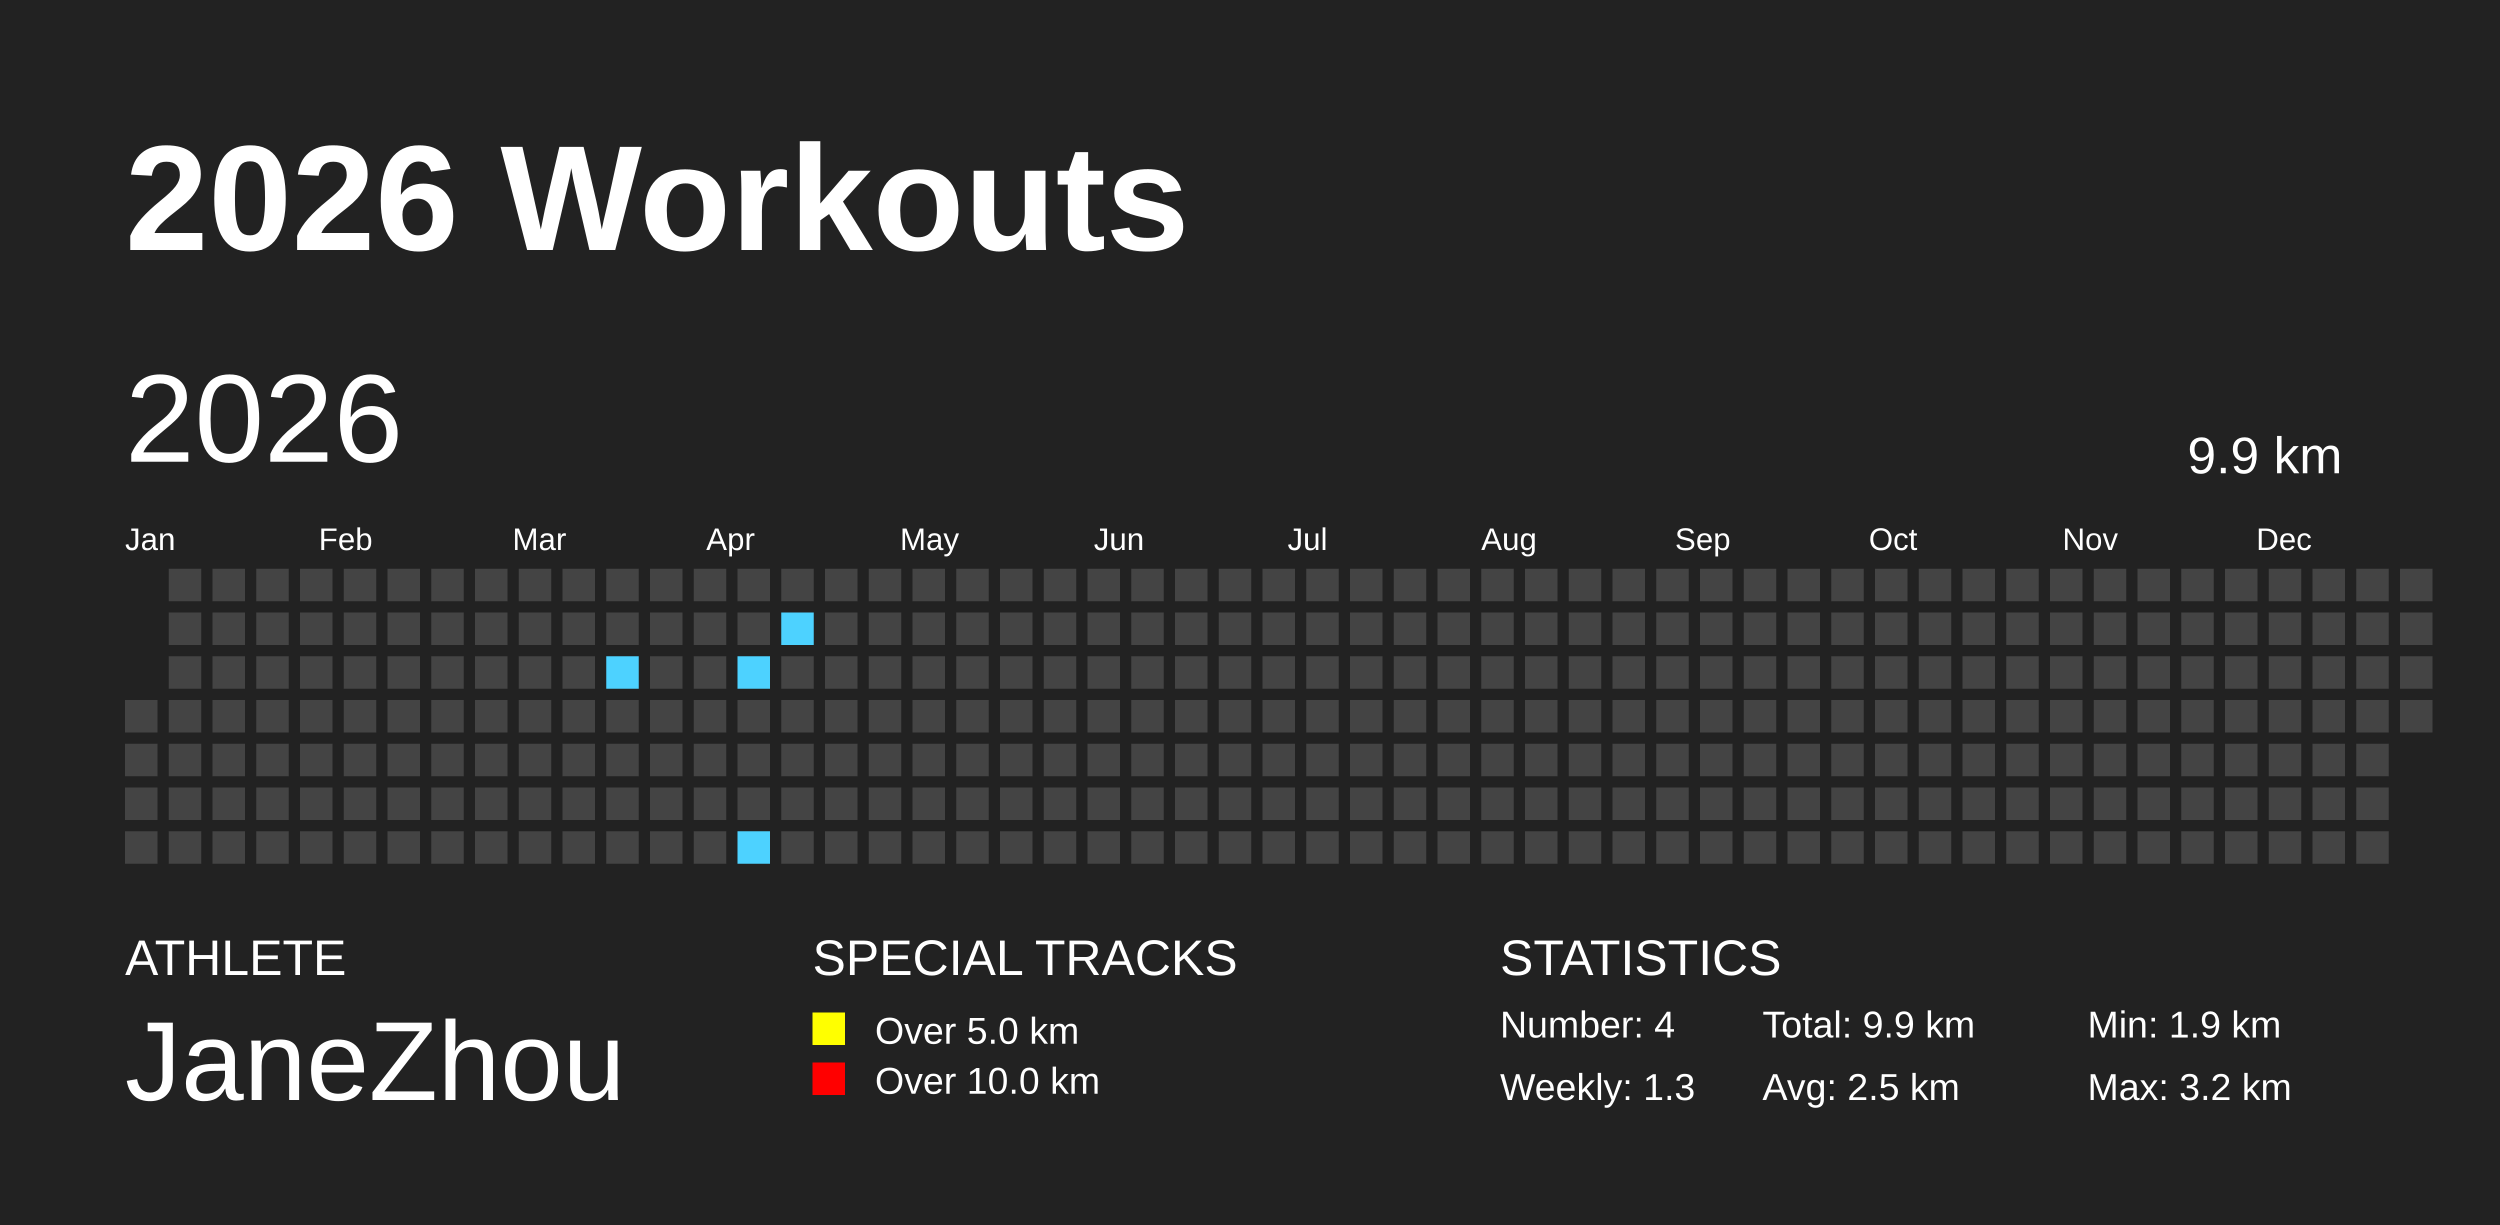
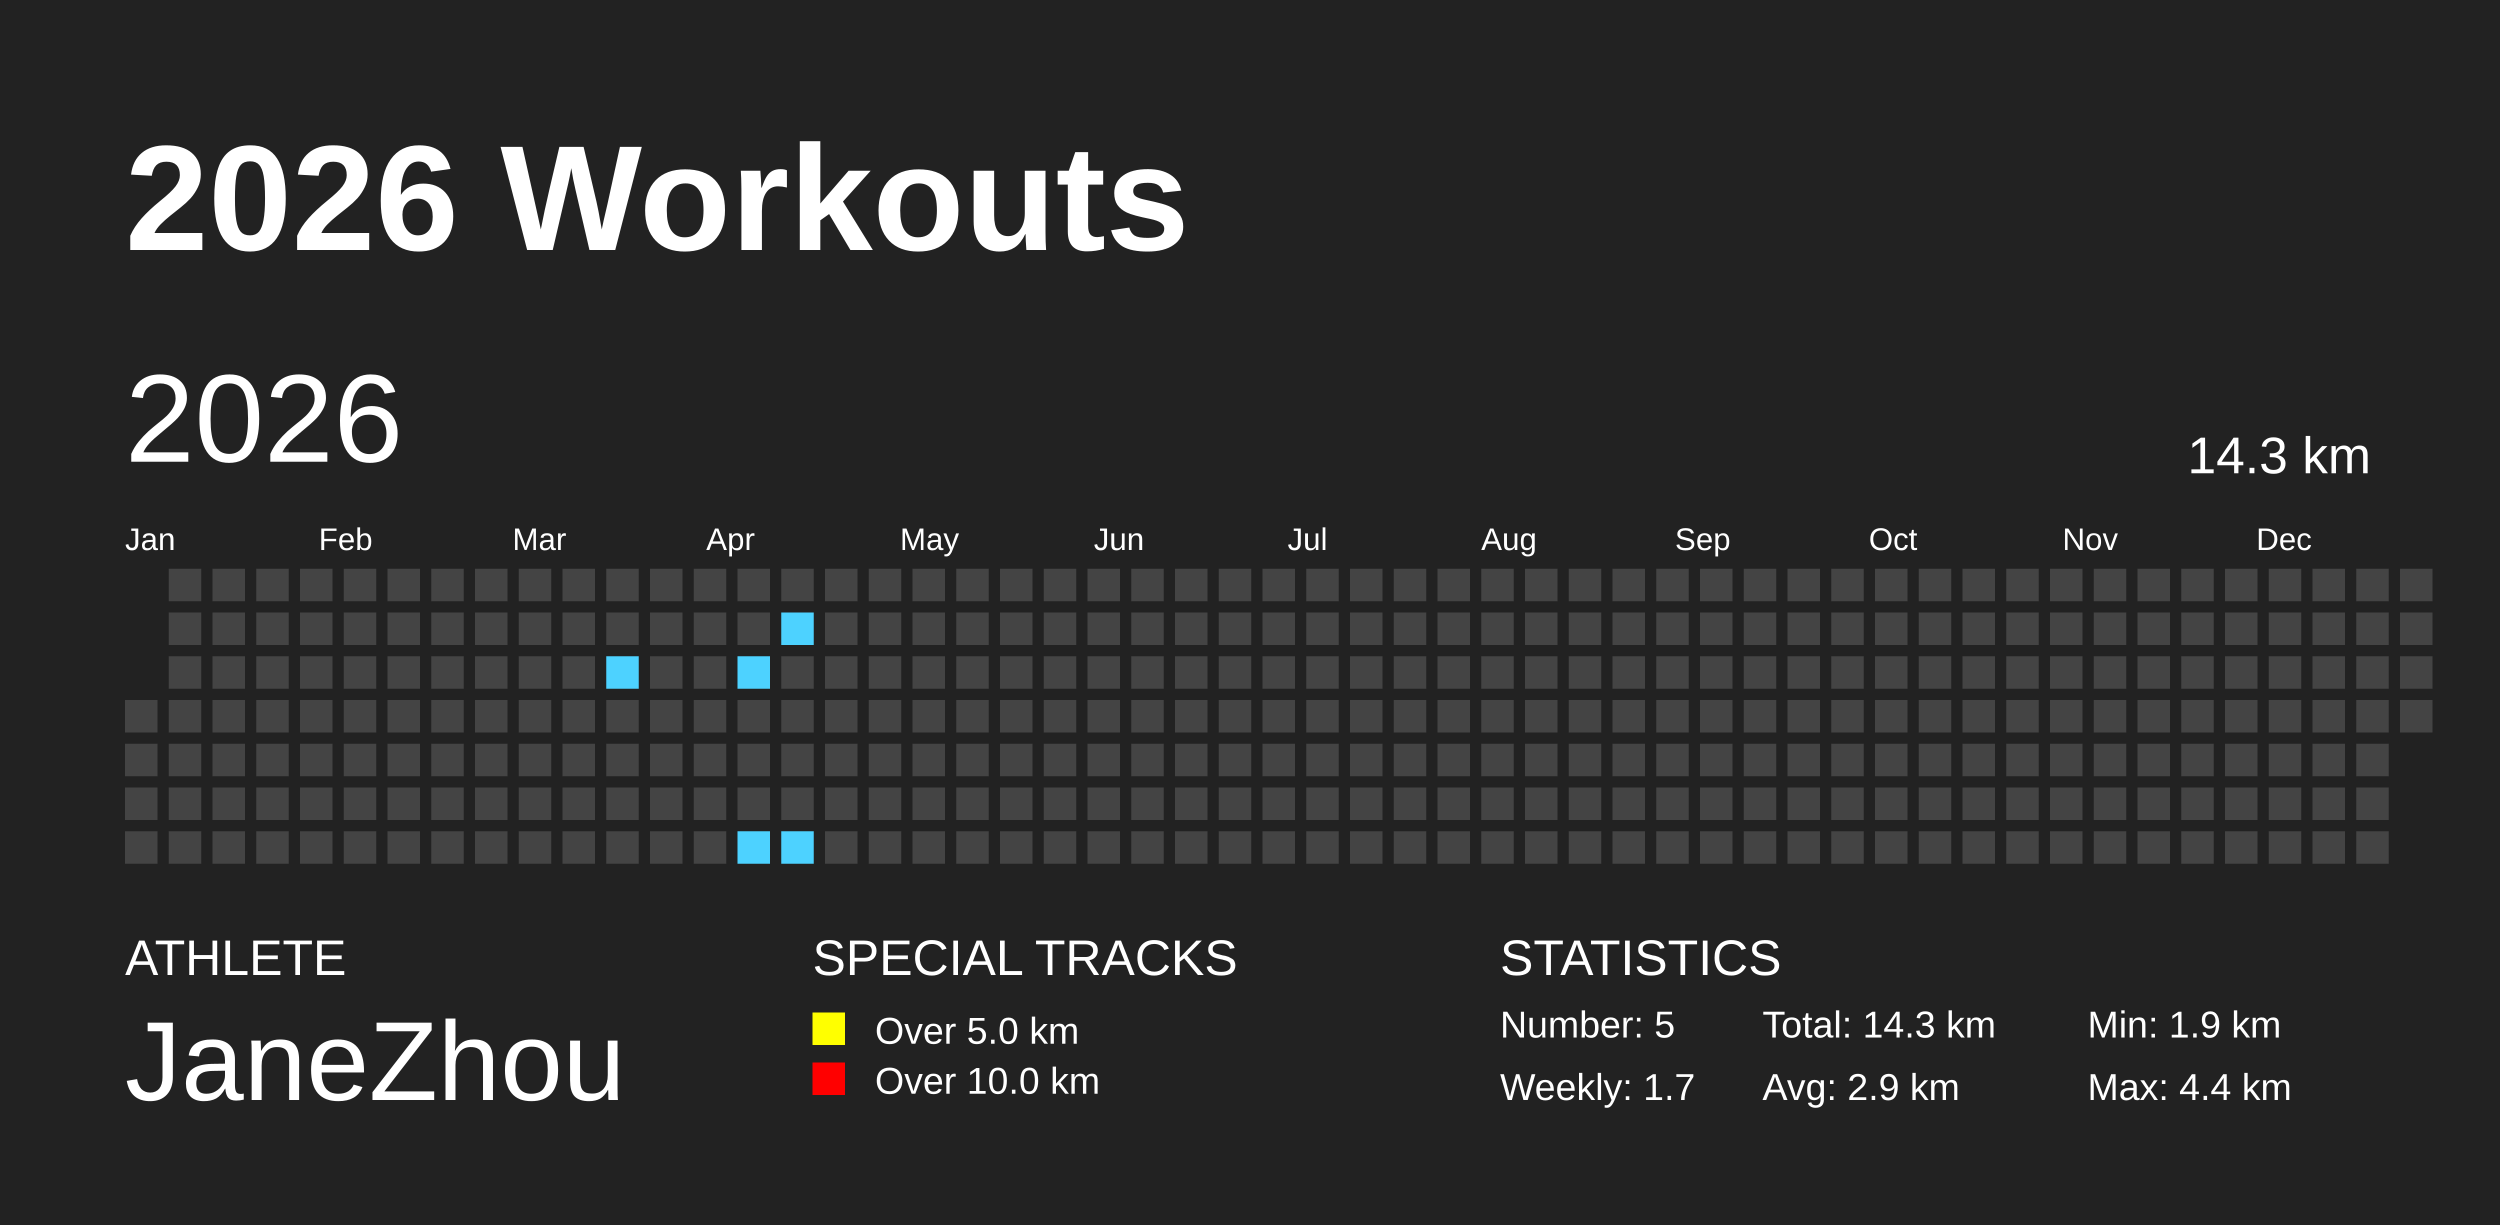
<svg xmlns="http://www.w3.org/2000/svg" baseProfile="full" height="98mm" version="1.1" viewBox="0,0,200,98" width="200mm">
  <defs />
  <rect fill="#222222" height="98" width="200" x="0" y="0" />
  <text fill="#FFFFFF" style="font-size:12px; font-family:Arial; font-weight:bold;" x="10" y="20">2026 Workouts</text>
  <text fill="#FFFFFF" style="font-size:4px; font-family:Arial" x="10" y="78">ATHLETE</text>
  <text fill="#FFFFFF" style="font-size:9px; font-family:Arial" x="10" y="88">JaneZhou</text>
  <text fill="#FFFFFF" style="font-size:4px; font-family:Arial" x="65" y="78">SPECIAL TRACKS</text>
  <rect fill="yellow" height="2.6" width="2.6" x="65" y="81" />
  <text fill="#FFFFFF" style="font-size:3px; font-family:Arial" x="70" y="83.5">Over 5.0 km</text>
  <rect fill="red" height="2.6" width="2.6" x="65" y="85" />
  <text fill="#FFFFFF" style="font-size:3px; font-family:Arial" x="70" y="87.5">Over 10.0 km</text>
  <text fill="#FFFFFF" style="font-size:4px; font-family:Arial" x="120" y="78">STATISTICS</text>
-   <text fill="#FFFFFF" style="font-size:3px; font-family:Arial" x="120" y="83">Number: 4</text>
-   <text fill="#FFFFFF" style="font-size:3px; font-family:Arial" x="120" y="88">Weekly: 1.3</text>
-   <text fill="#FFFFFF" style="font-size:3px; font-family:Arial" x="141" y="83">Total: 9.9 km</text>
-   <text fill="#FFFFFF" style="font-size:3px; font-family:Arial" x="141" y="88">Avg: 2.5 km</text>
+   <text fill="#FFFFFF" style="font-size:3px; font-family:Arial" x="120" y="83">Number: 5</text>
+   <text fill="#FFFFFF" style="font-size:3px; font-family:Arial" x="120" y="88">Weekly: 1.7</text>
+   <text fill="#FFFFFF" style="font-size:3px; font-family:Arial" x="141" y="83">Total: 14.3 km</text>
+   <text fill="#FFFFFF" style="font-size:3px; font-family:Arial" x="141" y="88">Avg: 2.9 km</text>
  <text fill="#FFFFFF" style="font-size:3px; font-family:Arial" x="167" y="83">Min: 1.9 km</text>
-   <text fill="#FFFFFF" style="font-size:3px; font-family:Arial" x="167" y="88">Max: 3.2 km</text>
+   <text fill="#FFFFFF" style="font-size:3px; font-family:Arial" x="167" y="88">Max: 4.4 km</text>
  <text dominant-baseline="hanging" fill="#FFFFFF" style="font-size:10.0px; font-family:Arial;" x="10" y="30">2026</text>
-   <text dominant-baseline="hanging" fill="#FFFFFF" style="font-size:4.125px; font-family:Arial;" x="175" y="35">9.9 km</text>
+   <text dominant-baseline="hanging" fill="#FFFFFF" style="font-size:4.125px; font-family:Arial;" x="175" y="35">14.3 km</text>
  <text fill="#FFFFFF" style="font-size:2.5px; font-family:Arial" x="10.0" y="44">Jan</text>
  <text fill="#FFFFFF" style="font-size:2.5px; font-family:Arial" x="25.5" y="44">Feb</text>
  <text fill="#FFFFFF" style="font-size:2.5px; font-family:Arial" x="41.0" y="44">Mar</text>
  <text fill="#FFFFFF" style="font-size:2.5px; font-family:Arial" x="56.5" y="44">Apr</text>
  <text fill="#FFFFFF" style="font-size:2.5px; font-family:Arial" x="72.0" y="44">May</text>
  <text fill="#FFFFFF" style="font-size:2.5px; font-family:Arial" x="87.5" y="44">Jun</text>
  <text fill="#FFFFFF" style="font-size:2.5px; font-family:Arial" x="103.0" y="44">Jul</text>
  <text fill="#FFFFFF" style="font-size:2.5px; font-family:Arial" x="118.5" y="44">Aug</text>
  <text fill="#FFFFFF" style="font-size:2.5px; font-family:Arial" x="134.0" y="44">Sep</text>
  <text fill="#FFFFFF" style="font-size:2.5px; font-family:Arial" x="149.5" y="44">Oct</text>
  <text fill="#FFFFFF" style="font-size:2.5px; font-family:Arial" x="165.0" y="44">Nov</text>
  <text fill="#FFFFFF" style="font-size:2.5px; font-family:Arial" x="180.5" y="44">Dec</text>
  <rect fill="#444444" height="2.6" width="2.6" x="10.0" y="56.0" />
  <rect fill="#444444" height="2.6" width="2.6" x="10.0" y="59.5" />
  <rect fill="#444444" height="2.6" width="2.6" x="10.0" y="63.0" />
  <rect fill="#444444" height="2.6" width="2.6" x="10.0" y="66.5" />
  <rect fill="#444444" height="2.6" width="2.6" x="13.5" y="45.5" />
  <rect fill="#444444" height="2.6" width="2.6" x="13.5" y="49.0" />
  <rect fill="#444444" height="2.6" width="2.6" x="13.5" y="52.5" />
  <rect fill="#444444" height="2.6" width="2.6" x="13.5" y="56.0" />
  <rect fill="#444444" height="2.6" width="2.6" x="13.5" y="59.5" />
  <rect fill="#444444" height="2.6" width="2.6" x="13.5" y="63.0" />
  <rect fill="#444444" height="2.6" width="2.6" x="13.5" y="66.5" />
  <rect fill="#444444" height="2.6" width="2.6" x="17.0" y="45.5" />
  <rect fill="#444444" height="2.6" width="2.6" x="17.0" y="49.0" />
  <rect fill="#444444" height="2.6" width="2.6" x="17.0" y="52.5" />
  <rect fill="#444444" height="2.6" width="2.6" x="17.0" y="56.0" />
  <rect fill="#444444" height="2.6" width="2.6" x="17.0" y="59.5" />
  <rect fill="#444444" height="2.6" width="2.6" x="17.0" y="63.0" />
  <rect fill="#444444" height="2.6" width="2.6" x="17.0" y="66.5" />
  <rect fill="#444444" height="2.6" width="2.6" x="20.5" y="45.5" />
  <rect fill="#444444" height="2.6" width="2.6" x="20.5" y="49.0" />
  <rect fill="#444444" height="2.6" width="2.6" x="20.5" y="52.5" />
  <rect fill="#444444" height="2.6" width="2.6" x="20.5" y="56.0" />
  <rect fill="#444444" height="2.6" width="2.6" x="20.5" y="59.5" />
  <rect fill="#444444" height="2.6" width="2.6" x="20.5" y="63.0" />
  <rect fill="#444444" height="2.6" width="2.6" x="20.5" y="66.5" />
  <rect fill="#444444" height="2.6" width="2.6" x="24.0" y="45.5" />
  <rect fill="#444444" height="2.6" width="2.6" x="24.0" y="49.0" />
  <rect fill="#444444" height="2.6" width="2.6" x="24.0" y="52.5" />
  <rect fill="#444444" height="2.6" width="2.6" x="24.0" y="56.0" />
  <rect fill="#444444" height="2.6" width="2.6" x="24.0" y="59.5" />
  <rect fill="#444444" height="2.6" width="2.6" x="24.0" y="63.0" />
  <rect fill="#444444" height="2.6" width="2.6" x="24.0" y="66.5" />
  <rect fill="#444444" height="2.6" width="2.6" x="27.5" y="45.5" />
  <rect fill="#444444" height="2.6" width="2.6" x="27.5" y="49.0" />
  <rect fill="#444444" height="2.6" width="2.6" x="27.5" y="52.5" />
  <rect fill="#444444" height="2.6" width="2.6" x="27.5" y="56.0" />
  <rect fill="#444444" height="2.6" width="2.6" x="27.5" y="59.5" />
  <rect fill="#444444" height="2.6" width="2.6" x="27.5" y="63.0" />
  <rect fill="#444444" height="2.6" width="2.6" x="27.5" y="66.5" />
  <rect fill="#444444" height="2.6" width="2.6" x="31.0" y="45.5" />
  <rect fill="#444444" height="2.6" width="2.6" x="31.0" y="49.0" />
  <rect fill="#444444" height="2.6" width="2.6" x="31.0" y="52.5" />
  <rect fill="#444444" height="2.6" width="2.6" x="31.0" y="56.0" />
  <rect fill="#444444" height="2.6" width="2.6" x="31.0" y="59.5" />
  <rect fill="#444444" height="2.6" width="2.6" x="31.0" y="63.0" />
  <rect fill="#444444" height="2.6" width="2.6" x="31.0" y="66.5" />
  <rect fill="#444444" height="2.6" width="2.6" x="34.5" y="45.5" />
  <rect fill="#444444" height="2.6" width="2.6" x="34.5" y="49.0" />
  <rect fill="#444444" height="2.6" width="2.6" x="34.5" y="52.5" />
  <rect fill="#444444" height="2.6" width="2.6" x="34.5" y="56.0" />
  <rect fill="#444444" height="2.6" width="2.6" x="34.5" y="59.5" />
  <rect fill="#444444" height="2.6" width="2.6" x="34.5" y="63.0" />
  <rect fill="#444444" height="2.6" width="2.6" x="34.5" y="66.5" />
  <rect fill="#444444" height="2.6" width="2.6" x="38.0" y="45.5" />
  <rect fill="#444444" height="2.6" width="2.6" x="38.0" y="49.0" />
  <rect fill="#444444" height="2.6" width="2.6" x="38.0" y="52.5" />
  <rect fill="#444444" height="2.6" width="2.6" x="38.0" y="56.0" />
  <rect fill="#444444" height="2.6" width="2.6" x="38.0" y="59.5" />
  <rect fill="#444444" height="2.6" width="2.6" x="38.0" y="63.0" />
  <rect fill="#444444" height="2.6" width="2.6" x="38.0" y="66.5" />
  <rect fill="#444444" height="2.6" width="2.6" x="41.5" y="45.5" />
  <rect fill="#444444" height="2.6" width="2.6" x="41.5" y="49.0" />
  <rect fill="#444444" height="2.6" width="2.6" x="41.5" y="52.5" />
  <rect fill="#444444" height="2.6" width="2.6" x="41.5" y="56.0" />
  <rect fill="#444444" height="2.6" width="2.6" x="41.5" y="59.5" />
  <rect fill="#444444" height="2.6" width="2.6" x="41.5" y="63.0" />
  <rect fill="#444444" height="2.6" width="2.6" x="41.5" y="66.5" />
  <rect fill="#444444" height="2.6" width="2.6" x="45.0" y="45.5" />
  <rect fill="#444444" height="2.6" width="2.6" x="45.0" y="49.0" />
  <rect fill="#444444" height="2.6" width="2.6" x="45.0" y="52.5" />
  <rect fill="#444444" height="2.6" width="2.6" x="45.0" y="56.0" />
  <rect fill="#444444" height="2.6" width="2.6" x="45.0" y="59.5" />
  <rect fill="#444444" height="2.6" width="2.6" x="45.0" y="63.0" />
  <rect fill="#444444" height="2.6" width="2.6" x="45.0" y="66.5" />
  <rect fill="#444444" height="2.6" width="2.6" x="48.5" y="45.5" />
  <rect fill="#444444" height="2.6" width="2.6" x="48.5" y="49.0" />
  <rect fill="#4DD2FF" height="2.6" width="2.6" x="48.5" y="52.5" />
  <rect fill="#444444" height="2.6" width="2.6" x="48.5" y="56.0" />
  <rect fill="#444444" height="2.6" width="2.6" x="48.5" y="59.5" />
  <rect fill="#444444" height="2.6" width="2.6" x="48.5" y="63.0" />
  <rect fill="#444444" height="2.6" width="2.6" x="48.5" y="66.5" />
  <rect fill="#444444" height="2.6" width="2.6" x="52.0" y="45.5" />
  <rect fill="#444444" height="2.6" width="2.6" x="52.0" y="49.0" />
  <rect fill="#444444" height="2.6" width="2.6" x="52.0" y="52.5" />
  <rect fill="#444444" height="2.6" width="2.6" x="52.0" y="56.0" />
  <rect fill="#444444" height="2.6" width="2.6" x="52.0" y="59.5" />
  <rect fill="#444444" height="2.6" width="2.6" x="52.0" y="63.0" />
  <rect fill="#444444" height="2.6" width="2.6" x="52.0" y="66.5" />
  <rect fill="#444444" height="2.6" width="2.6" x="55.5" y="45.5" />
  <rect fill="#444444" height="2.6" width="2.6" x="55.5" y="49.0" />
  <rect fill="#444444" height="2.6" width="2.6" x="55.5" y="52.5" />
  <rect fill="#444444" height="2.6" width="2.6" x="55.5" y="56.0" />
  <rect fill="#444444" height="2.6" width="2.6" x="55.5" y="59.5" />
  <rect fill="#444444" height="2.6" width="2.6" x="55.5" y="63.0" />
  <rect fill="#444444" height="2.6" width="2.6" x="55.5" y="66.5" />
  <rect fill="#444444" height="2.6" width="2.6" x="59.0" y="45.5" />
  <rect fill="#444444" height="2.6" width="2.6" x="59.0" y="49.0" />
  <rect fill="#4DD2FF" height="2.6" width="2.6" x="59.0" y="52.5" />
  <rect fill="#444444" height="2.6" width="2.6" x="59.0" y="56.0" />
  <rect fill="#444444" height="2.6" width="2.6" x="59.0" y="59.5" />
  <rect fill="#444444" height="2.6" width="2.6" x="59.0" y="63.0" />
  <rect fill="#4DD2FF" height="2.6" width="2.6" x="59.0" y="66.5" />
  <rect fill="#444444" height="2.6" width="2.6" x="62.5" y="45.5" />
  <rect fill="#4DD2FF" height="2.6" width="2.6" x="62.5" y="49.0" />
  <rect fill="#444444" height="2.6" width="2.6" x="62.5" y="52.5" />
  <rect fill="#444444" height="2.6" width="2.6" x="62.5" y="56.0" />
  <rect fill="#444444" height="2.6" width="2.6" x="62.5" y="59.5" />
  <rect fill="#444444" height="2.6" width="2.6" x="62.5" y="63.0" />
-   <rect fill="#444444" height="2.6" width="2.6" x="62.5" y="66.5" />
+   <rect fill="#4DD2FF" height="2.6" width="2.6" x="62.5" y="66.5" />
  <rect fill="#444444" height="2.6" width="2.6" x="66.0" y="45.5" />
  <rect fill="#444444" height="2.6" width="2.6" x="66.0" y="49.0" />
  <rect fill="#444444" height="2.6" width="2.6" x="66.0" y="52.5" />
  <rect fill="#444444" height="2.6" width="2.6" x="66.0" y="56.0" />
  <rect fill="#444444" height="2.6" width="2.6" x="66.0" y="59.5" />
  <rect fill="#444444" height="2.6" width="2.6" x="66.0" y="63.0" />
  <rect fill="#444444" height="2.6" width="2.6" x="66.0" y="66.5" />
  <rect fill="#444444" height="2.6" width="2.6" x="69.5" y="45.5" />
  <rect fill="#444444" height="2.6" width="2.6" x="69.5" y="49.0" />
  <rect fill="#444444" height="2.6" width="2.6" x="69.5" y="52.5" />
  <rect fill="#444444" height="2.6" width="2.6" x="69.5" y="56.0" />
  <rect fill="#444444" height="2.6" width="2.6" x="69.5" y="59.5" />
  <rect fill="#444444" height="2.6" width="2.6" x="69.5" y="63.0" />
  <rect fill="#444444" height="2.6" width="2.6" x="69.5" y="66.5" />
  <rect fill="#444444" height="2.6" width="2.6" x="73.0" y="45.5" />
  <rect fill="#444444" height="2.6" width="2.6" x="73.0" y="49.0" />
  <rect fill="#444444" height="2.6" width="2.6" x="73.0" y="52.5" />
  <rect fill="#444444" height="2.6" width="2.6" x="73.0" y="56.0" />
  <rect fill="#444444" height="2.6" width="2.6" x="73.0" y="59.5" />
  <rect fill="#444444" height="2.6" width="2.6" x="73.0" y="63.0" />
  <rect fill="#444444" height="2.6" width="2.6" x="73.0" y="66.5" />
  <rect fill="#444444" height="2.6" width="2.6" x="76.5" y="45.5" />
  <rect fill="#444444" height="2.6" width="2.6" x="76.5" y="49.0" />
  <rect fill="#444444" height="2.6" width="2.6" x="76.5" y="52.5" />
  <rect fill="#444444" height="2.6" width="2.6" x="76.5" y="56.0" />
  <rect fill="#444444" height="2.6" width="2.6" x="76.5" y="59.5" />
  <rect fill="#444444" height="2.6" width="2.6" x="76.5" y="63.0" />
  <rect fill="#444444" height="2.6" width="2.6" x="76.5" y="66.5" />
  <rect fill="#444444" height="2.6" width="2.6" x="80.0" y="45.5" />
  <rect fill="#444444" height="2.6" width="2.6" x="80.0" y="49.0" />
  <rect fill="#444444" height="2.6" width="2.6" x="80.0" y="52.5" />
  <rect fill="#444444" height="2.6" width="2.6" x="80.0" y="56.0" />
  <rect fill="#444444" height="2.6" width="2.6" x="80.0" y="59.5" />
  <rect fill="#444444" height="2.6" width="2.6" x="80.0" y="63.0" />
  <rect fill="#444444" height="2.6" width="2.6" x="80.0" y="66.5" />
  <rect fill="#444444" height="2.6" width="2.6" x="83.5" y="45.5" />
  <rect fill="#444444" height="2.6" width="2.6" x="83.5" y="49.0" />
  <rect fill="#444444" height="2.6" width="2.6" x="83.5" y="52.5" />
  <rect fill="#444444" height="2.6" width="2.6" x="83.5" y="56.0" />
  <rect fill="#444444" height="2.6" width="2.6" x="83.5" y="59.5" />
  <rect fill="#444444" height="2.6" width="2.6" x="83.5" y="63.0" />
  <rect fill="#444444" height="2.6" width="2.6" x="83.5" y="66.5" />
  <rect fill="#444444" height="2.6" width="2.6" x="87.0" y="45.5" />
  <rect fill="#444444" height="2.6" width="2.6" x="87.0" y="49.0" />
  <rect fill="#444444" height="2.6" width="2.6" x="87.0" y="52.5" />
  <rect fill="#444444" height="2.6" width="2.6" x="87.0" y="56.0" />
  <rect fill="#444444" height="2.6" width="2.6" x="87.0" y="59.5" />
  <rect fill="#444444" height="2.6" width="2.6" x="87.0" y="63.0" />
  <rect fill="#444444" height="2.6" width="2.6" x="87.0" y="66.5" />
  <rect fill="#444444" height="2.6" width="2.6" x="90.5" y="45.5" />
  <rect fill="#444444" height="2.6" width="2.6" x="90.5" y="49.0" />
  <rect fill="#444444" height="2.6" width="2.6" x="90.5" y="52.5" />
  <rect fill="#444444" height="2.6" width="2.6" x="90.5" y="56.0" />
  <rect fill="#444444" height="2.6" width="2.6" x="90.5" y="59.5" />
  <rect fill="#444444" height="2.6" width="2.6" x="90.5" y="63.0" />
  <rect fill="#444444" height="2.6" width="2.6" x="90.5" y="66.5" />
  <rect fill="#444444" height="2.6" width="2.6" x="94.0" y="45.5" />
  <rect fill="#444444" height="2.6" width="2.6" x="94.0" y="49.0" />
  <rect fill="#444444" height="2.6" width="2.6" x="94.0" y="52.5" />
  <rect fill="#444444" height="2.6" width="2.6" x="94.0" y="56.0" />
  <rect fill="#444444" height="2.6" width="2.6" x="94.0" y="59.5" />
  <rect fill="#444444" height="2.6" width="2.6" x="94.0" y="63.0" />
  <rect fill="#444444" height="2.6" width="2.6" x="94.0" y="66.5" />
  <rect fill="#444444" height="2.6" width="2.6" x="97.5" y="45.5" />
  <rect fill="#444444" height="2.6" width="2.6" x="97.5" y="49.0" />
  <rect fill="#444444" height="2.6" width="2.6" x="97.5" y="52.5" />
  <rect fill="#444444" height="2.6" width="2.6" x="97.5" y="56.0" />
  <rect fill="#444444" height="2.6" width="2.6" x="97.5" y="59.5" />
  <rect fill="#444444" height="2.6" width="2.6" x="97.5" y="63.0" />
  <rect fill="#444444" height="2.6" width="2.6" x="97.5" y="66.5" />
  <rect fill="#444444" height="2.6" width="2.6" x="101.0" y="45.5" />
  <rect fill="#444444" height="2.6" width="2.6" x="101.0" y="49.0" />
  <rect fill="#444444" height="2.6" width="2.6" x="101.0" y="52.5" />
  <rect fill="#444444" height="2.6" width="2.6" x="101.0" y="56.0" />
  <rect fill="#444444" height="2.6" width="2.6" x="101.0" y="59.5" />
  <rect fill="#444444" height="2.6" width="2.6" x="101.0" y="63.0" />
  <rect fill="#444444" height="2.6" width="2.6" x="101.0" y="66.5" />
  <rect fill="#444444" height="2.6" width="2.6" x="104.5" y="45.5" />
  <rect fill="#444444" height="2.6" width="2.6" x="104.5" y="49.0" />
  <rect fill="#444444" height="2.6" width="2.6" x="104.5" y="52.5" />
  <rect fill="#444444" height="2.6" width="2.6" x="104.5" y="56.0" />
  <rect fill="#444444" height="2.6" width="2.6" x="104.5" y="59.5" />
  <rect fill="#444444" height="2.6" width="2.6" x="104.5" y="63.0" />
  <rect fill="#444444" height="2.6" width="2.6" x="104.5" y="66.5" />
  <rect fill="#444444" height="2.6" width="2.6" x="108.0" y="45.5" />
  <rect fill="#444444" height="2.6" width="2.6" x="108.0" y="49.0" />
  <rect fill="#444444" height="2.6" width="2.6" x="108.0" y="52.5" />
  <rect fill="#444444" height="2.6" width="2.6" x="108.0" y="56.0" />
  <rect fill="#444444" height="2.6" width="2.6" x="108.0" y="59.5" />
  <rect fill="#444444" height="2.6" width="2.6" x="108.0" y="63.0" />
  <rect fill="#444444" height="2.6" width="2.6" x="108.0" y="66.5" />
  <rect fill="#444444" height="2.6" width="2.6" x="111.5" y="45.5" />
  <rect fill="#444444" height="2.6" width="2.6" x="111.5" y="49.0" />
  <rect fill="#444444" height="2.6" width="2.6" x="111.5" y="52.5" />
  <rect fill="#444444" height="2.6" width="2.6" x="111.5" y="56.0" />
  <rect fill="#444444" height="2.6" width="2.6" x="111.5" y="59.5" />
  <rect fill="#444444" height="2.6" width="2.6" x="111.5" y="63.0" />
  <rect fill="#444444" height="2.6" width="2.6" x="111.5" y="66.5" />
  <rect fill="#444444" height="2.6" width="2.6" x="115.0" y="45.5" />
  <rect fill="#444444" height="2.6" width="2.6" x="115.0" y="49.0" />
  <rect fill="#444444" height="2.6" width="2.6" x="115.0" y="52.5" />
  <rect fill="#444444" height="2.6" width="2.6" x="115.0" y="56.0" />
  <rect fill="#444444" height="2.6" width="2.6" x="115.0" y="59.5" />
  <rect fill="#444444" height="2.6" width="2.6" x="115.0" y="63.0" />
  <rect fill="#444444" height="2.6" width="2.6" x="115.0" y="66.5" />
  <rect fill="#444444" height="2.6" width="2.6" x="118.5" y="45.5" />
  <rect fill="#444444" height="2.6" width="2.6" x="118.5" y="49.0" />
  <rect fill="#444444" height="2.6" width="2.6" x="118.5" y="52.5" />
  <rect fill="#444444" height="2.6" width="2.6" x="118.5" y="56.0" />
  <rect fill="#444444" height="2.6" width="2.6" x="118.5" y="59.5" />
  <rect fill="#444444" height="2.6" width="2.6" x="118.5" y="63.0" />
  <rect fill="#444444" height="2.6" width="2.6" x="118.5" y="66.5" />
  <rect fill="#444444" height="2.6" width="2.6" x="122.0" y="45.5" />
  <rect fill="#444444" height="2.6" width="2.6" x="122.0" y="49.0" />
  <rect fill="#444444" height="2.6" width="2.6" x="122.0" y="52.5" />
  <rect fill="#444444" height="2.6" width="2.6" x="122.0" y="56.0" />
  <rect fill="#444444" height="2.6" width="2.6" x="122.0" y="59.5" />
  <rect fill="#444444" height="2.6" width="2.6" x="122.0" y="63.0" />
  <rect fill="#444444" height="2.6" width="2.6" x="122.0" y="66.5" />
  <rect fill="#444444" height="2.6" width="2.6" x="125.5" y="45.5" />
  <rect fill="#444444" height="2.6" width="2.6" x="125.5" y="49.0" />
  <rect fill="#444444" height="2.6" width="2.6" x="125.5" y="52.5" />
  <rect fill="#444444" height="2.6" width="2.6" x="125.5" y="56.0" />
  <rect fill="#444444" height="2.6" width="2.6" x="125.5" y="59.5" />
  <rect fill="#444444" height="2.6" width="2.6" x="125.5" y="63.0" />
  <rect fill="#444444" height="2.6" width="2.6" x="125.5" y="66.5" />
  <rect fill="#444444" height="2.6" width="2.6" x="129.0" y="45.5" />
  <rect fill="#444444" height="2.6" width="2.6" x="129.0" y="49.0" />
  <rect fill="#444444" height="2.6" width="2.6" x="129.0" y="52.5" />
  <rect fill="#444444" height="2.6" width="2.6" x="129.0" y="56.0" />
  <rect fill="#444444" height="2.6" width="2.6" x="129.0" y="59.5" />
  <rect fill="#444444" height="2.6" width="2.6" x="129.0" y="63.0" />
  <rect fill="#444444" height="2.6" width="2.6" x="129.0" y="66.5" />
  <rect fill="#444444" height="2.6" width="2.6" x="132.5" y="45.5" />
  <rect fill="#444444" height="2.6" width="2.6" x="132.5" y="49.0" />
  <rect fill="#444444" height="2.6" width="2.6" x="132.5" y="52.5" />
  <rect fill="#444444" height="2.6" width="2.6" x="132.5" y="56.0" />
  <rect fill="#444444" height="2.6" width="2.6" x="132.5" y="59.5" />
  <rect fill="#444444" height="2.6" width="2.6" x="132.5" y="63.0" />
  <rect fill="#444444" height="2.6" width="2.6" x="132.5" y="66.5" />
  <rect fill="#444444" height="2.6" width="2.6" x="136.0" y="45.5" />
  <rect fill="#444444" height="2.6" width="2.6" x="136.0" y="49.0" />
  <rect fill="#444444" height="2.6" width="2.6" x="136.0" y="52.5" />
  <rect fill="#444444" height="2.6" width="2.6" x="136.0" y="56.0" />
  <rect fill="#444444" height="2.6" width="2.6" x="136.0" y="59.5" />
  <rect fill="#444444" height="2.6" width="2.6" x="136.0" y="63.0" />
  <rect fill="#444444" height="2.6" width="2.6" x="136.0" y="66.5" />
  <rect fill="#444444" height="2.6" width="2.6" x="139.5" y="45.5" />
  <rect fill="#444444" height="2.6" width="2.6" x="139.5" y="49.0" />
  <rect fill="#444444" height="2.6" width="2.6" x="139.5" y="52.5" />
  <rect fill="#444444" height="2.6" width="2.6" x="139.5" y="56.0" />
  <rect fill="#444444" height="2.6" width="2.6" x="139.5" y="59.5" />
  <rect fill="#444444" height="2.6" width="2.6" x="139.5" y="63.0" />
  <rect fill="#444444" height="2.6" width="2.6" x="139.5" y="66.5" />
  <rect fill="#444444" height="2.6" width="2.6" x="143.0" y="45.5" />
  <rect fill="#444444" height="2.6" width="2.6" x="143.0" y="49.0" />
  <rect fill="#444444" height="2.6" width="2.6" x="143.0" y="52.5" />
  <rect fill="#444444" height="2.6" width="2.6" x="143.0" y="56.0" />
  <rect fill="#444444" height="2.6" width="2.6" x="143.0" y="59.5" />
  <rect fill="#444444" height="2.6" width="2.6" x="143.0" y="63.0" />
  <rect fill="#444444" height="2.6" width="2.6" x="143.0" y="66.5" />
  <rect fill="#444444" height="2.6" width="2.6" x="146.5" y="45.5" />
  <rect fill="#444444" height="2.6" width="2.6" x="146.5" y="49.0" />
  <rect fill="#444444" height="2.6" width="2.6" x="146.5" y="52.5" />
  <rect fill="#444444" height="2.6" width="2.6" x="146.5" y="56.0" />
  <rect fill="#444444" height="2.6" width="2.6" x="146.5" y="59.5" />
  <rect fill="#444444" height="2.6" width="2.6" x="146.5" y="63.0" />
  <rect fill="#444444" height="2.6" width="2.6" x="146.5" y="66.5" />
  <rect fill="#444444" height="2.6" width="2.6" x="150.0" y="45.5" />
  <rect fill="#444444" height="2.6" width="2.6" x="150.0" y="49.0" />
  <rect fill="#444444" height="2.6" width="2.6" x="150.0" y="52.5" />
  <rect fill="#444444" height="2.6" width="2.6" x="150.0" y="56.0" />
  <rect fill="#444444" height="2.6" width="2.6" x="150.0" y="59.5" />
  <rect fill="#444444" height="2.6" width="2.6" x="150.0" y="63.0" />
  <rect fill="#444444" height="2.6" width="2.6" x="150.0" y="66.5" />
  <rect fill="#444444" height="2.6" width="2.6" x="153.5" y="45.5" />
  <rect fill="#444444" height="2.6" width="2.6" x="153.5" y="49.0" />
  <rect fill="#444444" height="2.6" width="2.6" x="153.5" y="52.5" />
  <rect fill="#444444" height="2.6" width="2.6" x="153.5" y="56.0" />
  <rect fill="#444444" height="2.6" width="2.6" x="153.5" y="59.5" />
  <rect fill="#444444" height="2.6" width="2.6" x="153.5" y="63.0" />
  <rect fill="#444444" height="2.6" width="2.6" x="153.5" y="66.5" />
  <rect fill="#444444" height="2.6" width="2.6" x="157.0" y="45.5" />
  <rect fill="#444444" height="2.6" width="2.6" x="157.0" y="49.0" />
  <rect fill="#444444" height="2.6" width="2.6" x="157.0" y="52.5" />
  <rect fill="#444444" height="2.6" width="2.6" x="157.0" y="56.0" />
  <rect fill="#444444" height="2.6" width="2.6" x="157.0" y="59.5" />
  <rect fill="#444444" height="2.6" width="2.6" x="157.0" y="63.0" />
  <rect fill="#444444" height="2.6" width="2.6" x="157.0" y="66.5" />
  <rect fill="#444444" height="2.6" width="2.6" x="160.5" y="45.5" />
  <rect fill="#444444" height="2.6" width="2.6" x="160.5" y="49.0" />
  <rect fill="#444444" height="2.6" width="2.6" x="160.5" y="52.5" />
  <rect fill="#444444" height="2.6" width="2.6" x="160.5" y="56.0" />
  <rect fill="#444444" height="2.6" width="2.6" x="160.5" y="59.5" />
  <rect fill="#444444" height="2.6" width="2.6" x="160.5" y="63.0" />
  <rect fill="#444444" height="2.6" width="2.6" x="160.5" y="66.5" />
  <rect fill="#444444" height="2.6" width="2.6" x="164.0" y="45.5" />
  <rect fill="#444444" height="2.6" width="2.6" x="164.0" y="49.0" />
  <rect fill="#444444" height="2.6" width="2.6" x="164.0" y="52.5" />
  <rect fill="#444444" height="2.6" width="2.6" x="164.0" y="56.0" />
  <rect fill="#444444" height="2.6" width="2.6" x="164.0" y="59.5" />
  <rect fill="#444444" height="2.6" width="2.6" x="164.0" y="63.0" />
  <rect fill="#444444" height="2.6" width="2.6" x="164.0" y="66.5" />
  <rect fill="#444444" height="2.6" width="2.6" x="167.5" y="45.5" />
  <rect fill="#444444" height="2.6" width="2.6" x="167.5" y="49.0" />
  <rect fill="#444444" height="2.6" width="2.6" x="167.5" y="52.5" />
  <rect fill="#444444" height="2.6" width="2.6" x="167.5" y="56.0" />
  <rect fill="#444444" height="2.6" width="2.6" x="167.5" y="59.5" />
  <rect fill="#444444" height="2.6" width="2.6" x="167.5" y="63.0" />
  <rect fill="#444444" height="2.6" width="2.6" x="167.5" y="66.5" />
  <rect fill="#444444" height="2.6" width="2.6" x="171.0" y="45.5" />
  <rect fill="#444444" height="2.6" width="2.6" x="171.0" y="49.0" />
  <rect fill="#444444" height="2.6" width="2.6" x="171.0" y="52.5" />
  <rect fill="#444444" height="2.6" width="2.6" x="171.0" y="56.0" />
  <rect fill="#444444" height="2.6" width="2.6" x="171.0" y="59.5" />
  <rect fill="#444444" height="2.6" width="2.6" x="171.0" y="63.0" />
  <rect fill="#444444" height="2.6" width="2.6" x="171.0" y="66.5" />
  <rect fill="#444444" height="2.6" width="2.6" x="174.5" y="45.5" />
  <rect fill="#444444" height="2.6" width="2.6" x="174.5" y="49.0" />
  <rect fill="#444444" height="2.6" width="2.6" x="174.5" y="52.5" />
  <rect fill="#444444" height="2.6" width="2.6" x="174.5" y="56.0" />
  <rect fill="#444444" height="2.6" width="2.6" x="174.5" y="59.5" />
  <rect fill="#444444" height="2.6" width="2.6" x="174.5" y="63.0" />
  <rect fill="#444444" height="2.6" width="2.6" x="174.5" y="66.5" />
  <rect fill="#444444" height="2.6" width="2.6" x="178.0" y="45.5" />
  <rect fill="#444444" height="2.6" width="2.6" x="178.0" y="49.0" />
  <rect fill="#444444" height="2.6" width="2.6" x="178.0" y="52.5" />
  <rect fill="#444444" height="2.6" width="2.6" x="178.0" y="56.0" />
  <rect fill="#444444" height="2.6" width="2.6" x="178.0" y="59.5" />
  <rect fill="#444444" height="2.6" width="2.6" x="178.0" y="63.0" />
  <rect fill="#444444" height="2.6" width="2.6" x="178.0" y="66.5" />
  <rect fill="#444444" height="2.6" width="2.6" x="181.5" y="45.5" />
  <rect fill="#444444" height="2.6" width="2.6" x="181.5" y="49.0" />
  <rect fill="#444444" height="2.6" width="2.6" x="181.5" y="52.5" />
  <rect fill="#444444" height="2.6" width="2.6" x="181.5" y="56.0" />
  <rect fill="#444444" height="2.6" width="2.6" x="181.5" y="59.5" />
  <rect fill="#444444" height="2.6" width="2.6" x="181.5" y="63.0" />
  <rect fill="#444444" height="2.6" width="2.6" x="181.5" y="66.5" />
  <rect fill="#444444" height="2.6" width="2.6" x="185.0" y="45.5" />
  <rect fill="#444444" height="2.6" width="2.6" x="185.0" y="49.0" />
  <rect fill="#444444" height="2.6" width="2.6" x="185.0" y="52.5" />
  <rect fill="#444444" height="2.6" width="2.6" x="185.0" y="56.0" />
  <rect fill="#444444" height="2.6" width="2.6" x="185.0" y="59.5" />
  <rect fill="#444444" height="2.6" width="2.6" x="185.0" y="63.0" />
  <rect fill="#444444" height="2.6" width="2.6" x="185.0" y="66.5" />
  <rect fill="#444444" height="2.6" width="2.6" x="188.5" y="45.5" />
  <rect fill="#444444" height="2.6" width="2.6" x="188.5" y="49.0" />
  <rect fill="#444444" height="2.6" width="2.6" x="188.5" y="52.5" />
  <rect fill="#444444" height="2.6" width="2.6" x="188.5" y="56.0" />
  <rect fill="#444444" height="2.6" width="2.6" x="188.5" y="59.5" />
  <rect fill="#444444" height="2.6" width="2.6" x="188.5" y="63.0" />
  <rect fill="#444444" height="2.6" width="2.6" x="188.5" y="66.5" />
  <rect fill="#444444" height="2.6" width="2.6" x="192.0" y="45.5" />
  <rect fill="#444444" height="2.6" width="2.6" x="192.0" y="49.0" />
  <rect fill="#444444" height="2.6" width="2.6" x="192.0" y="52.5" />
  <rect fill="#444444" height="2.6" width="2.6" x="192.0" y="56.0" />
</svg>
